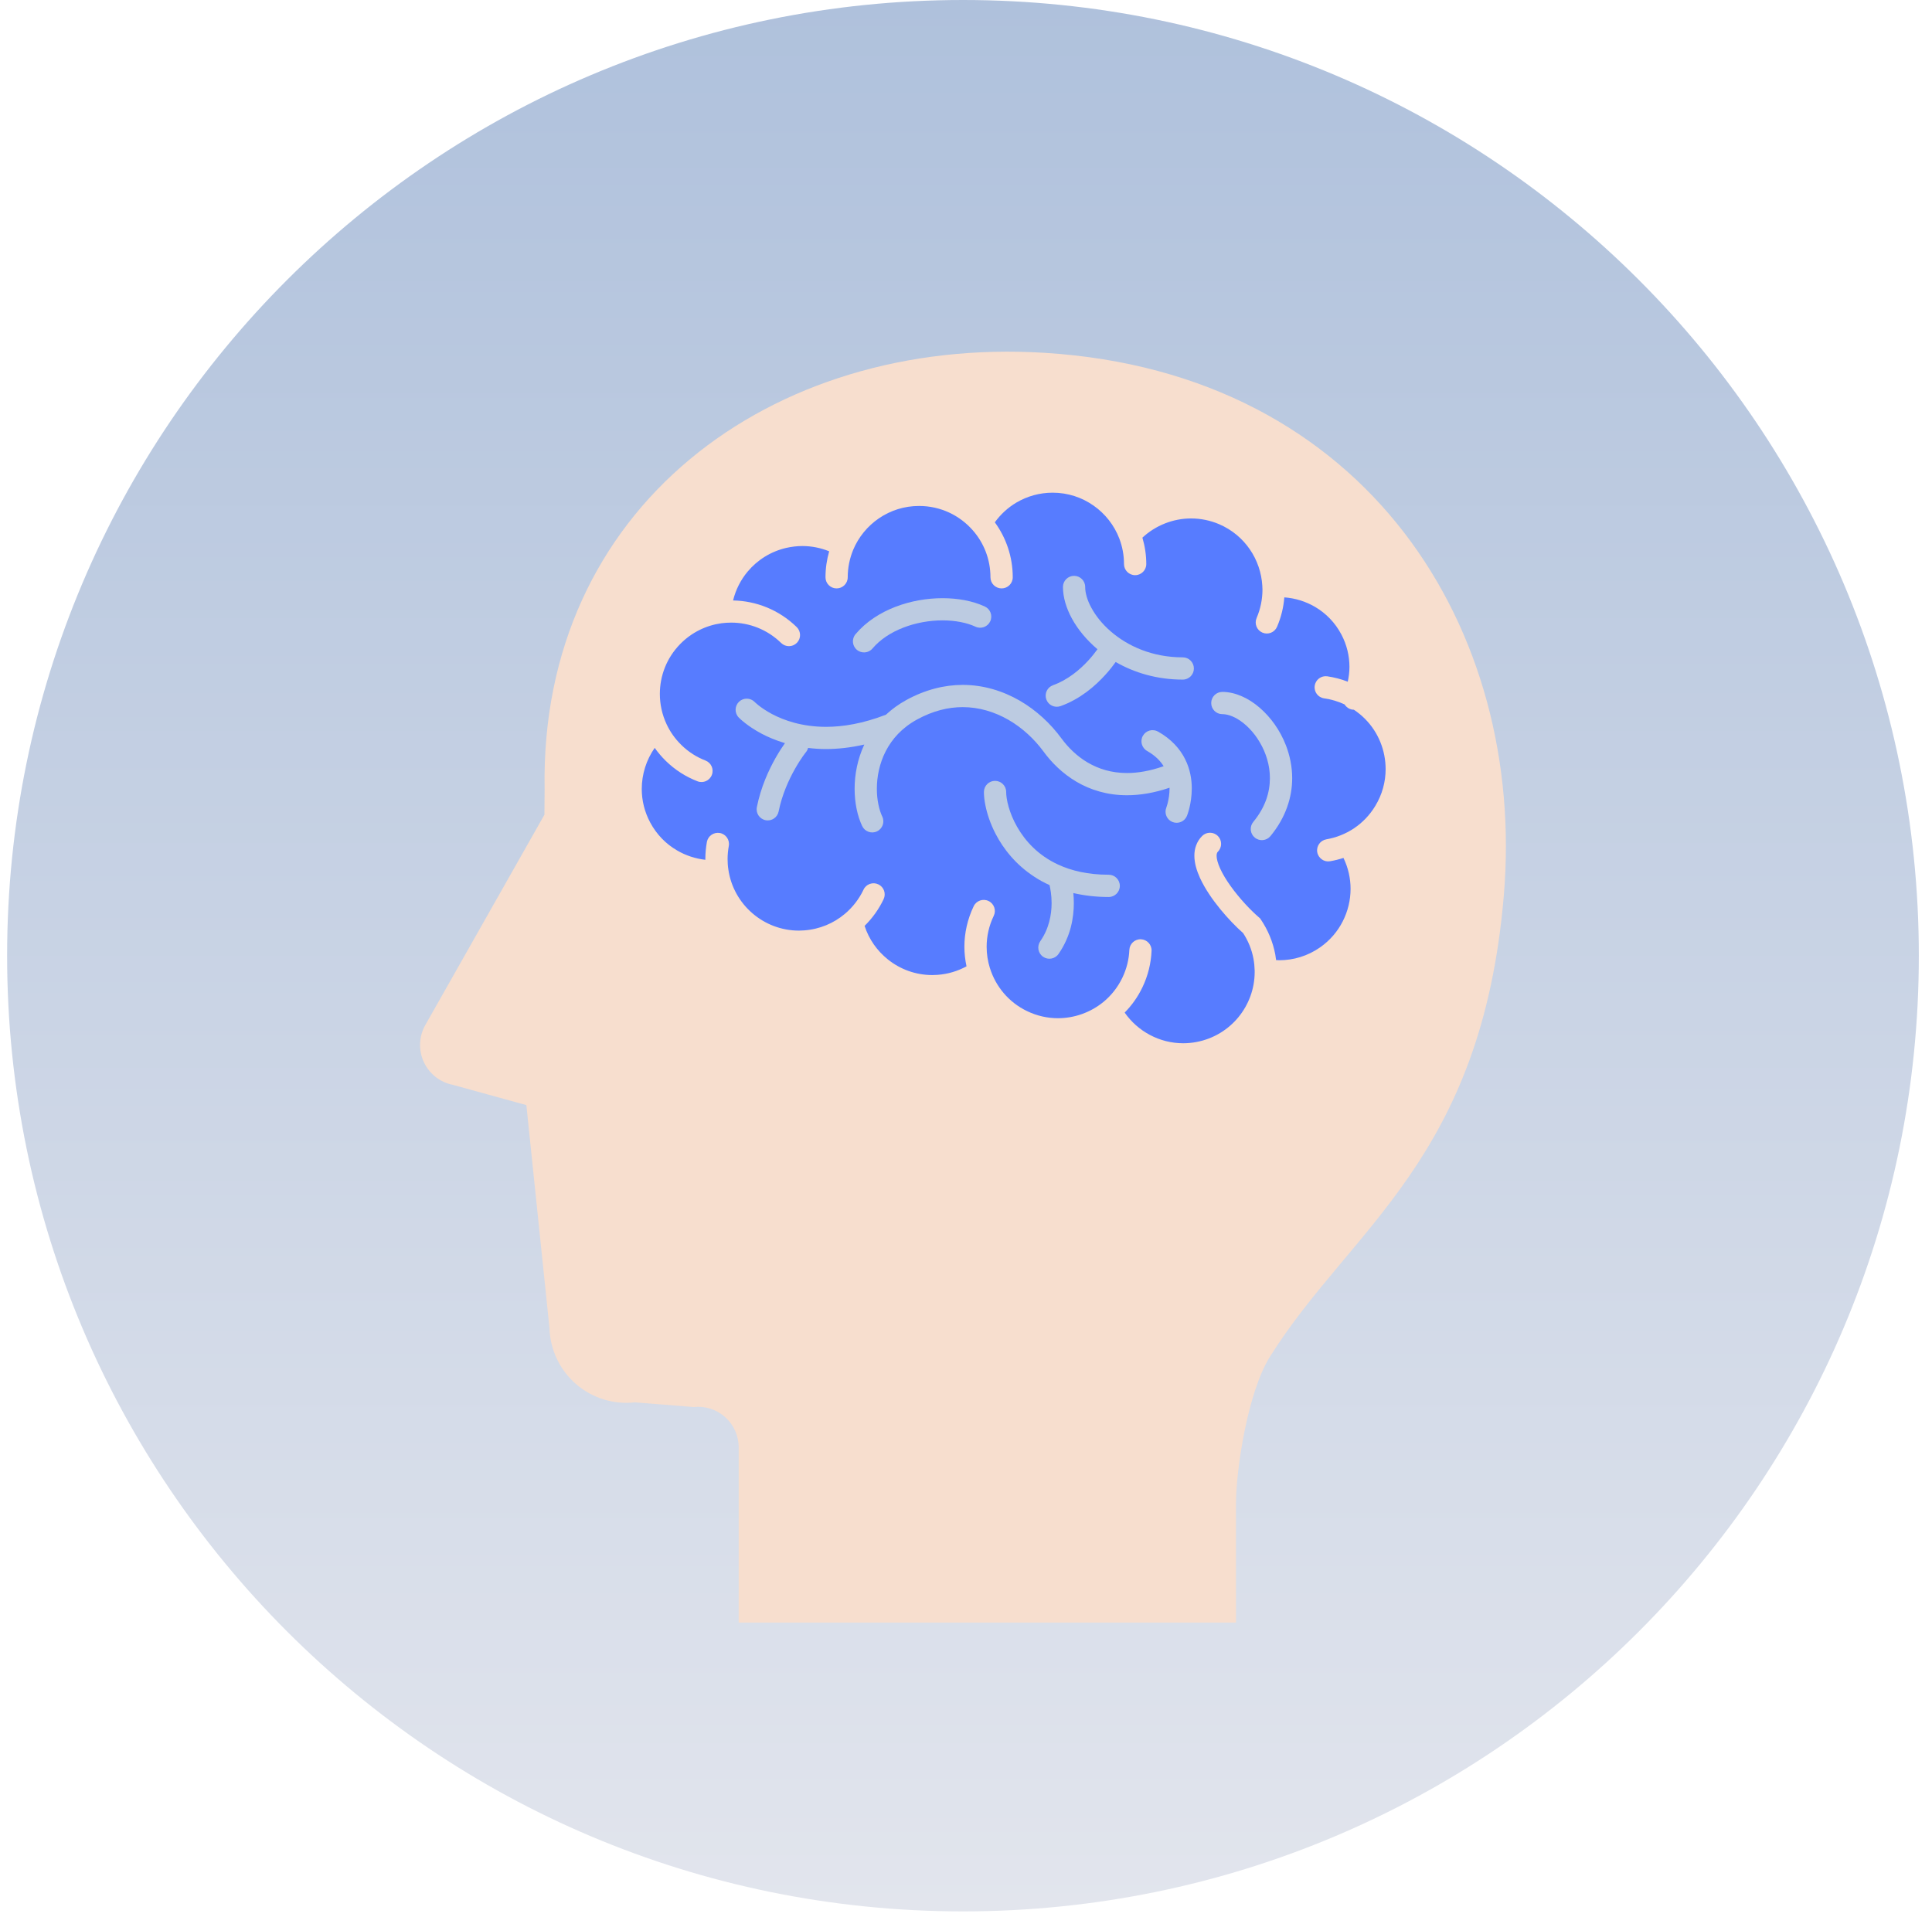
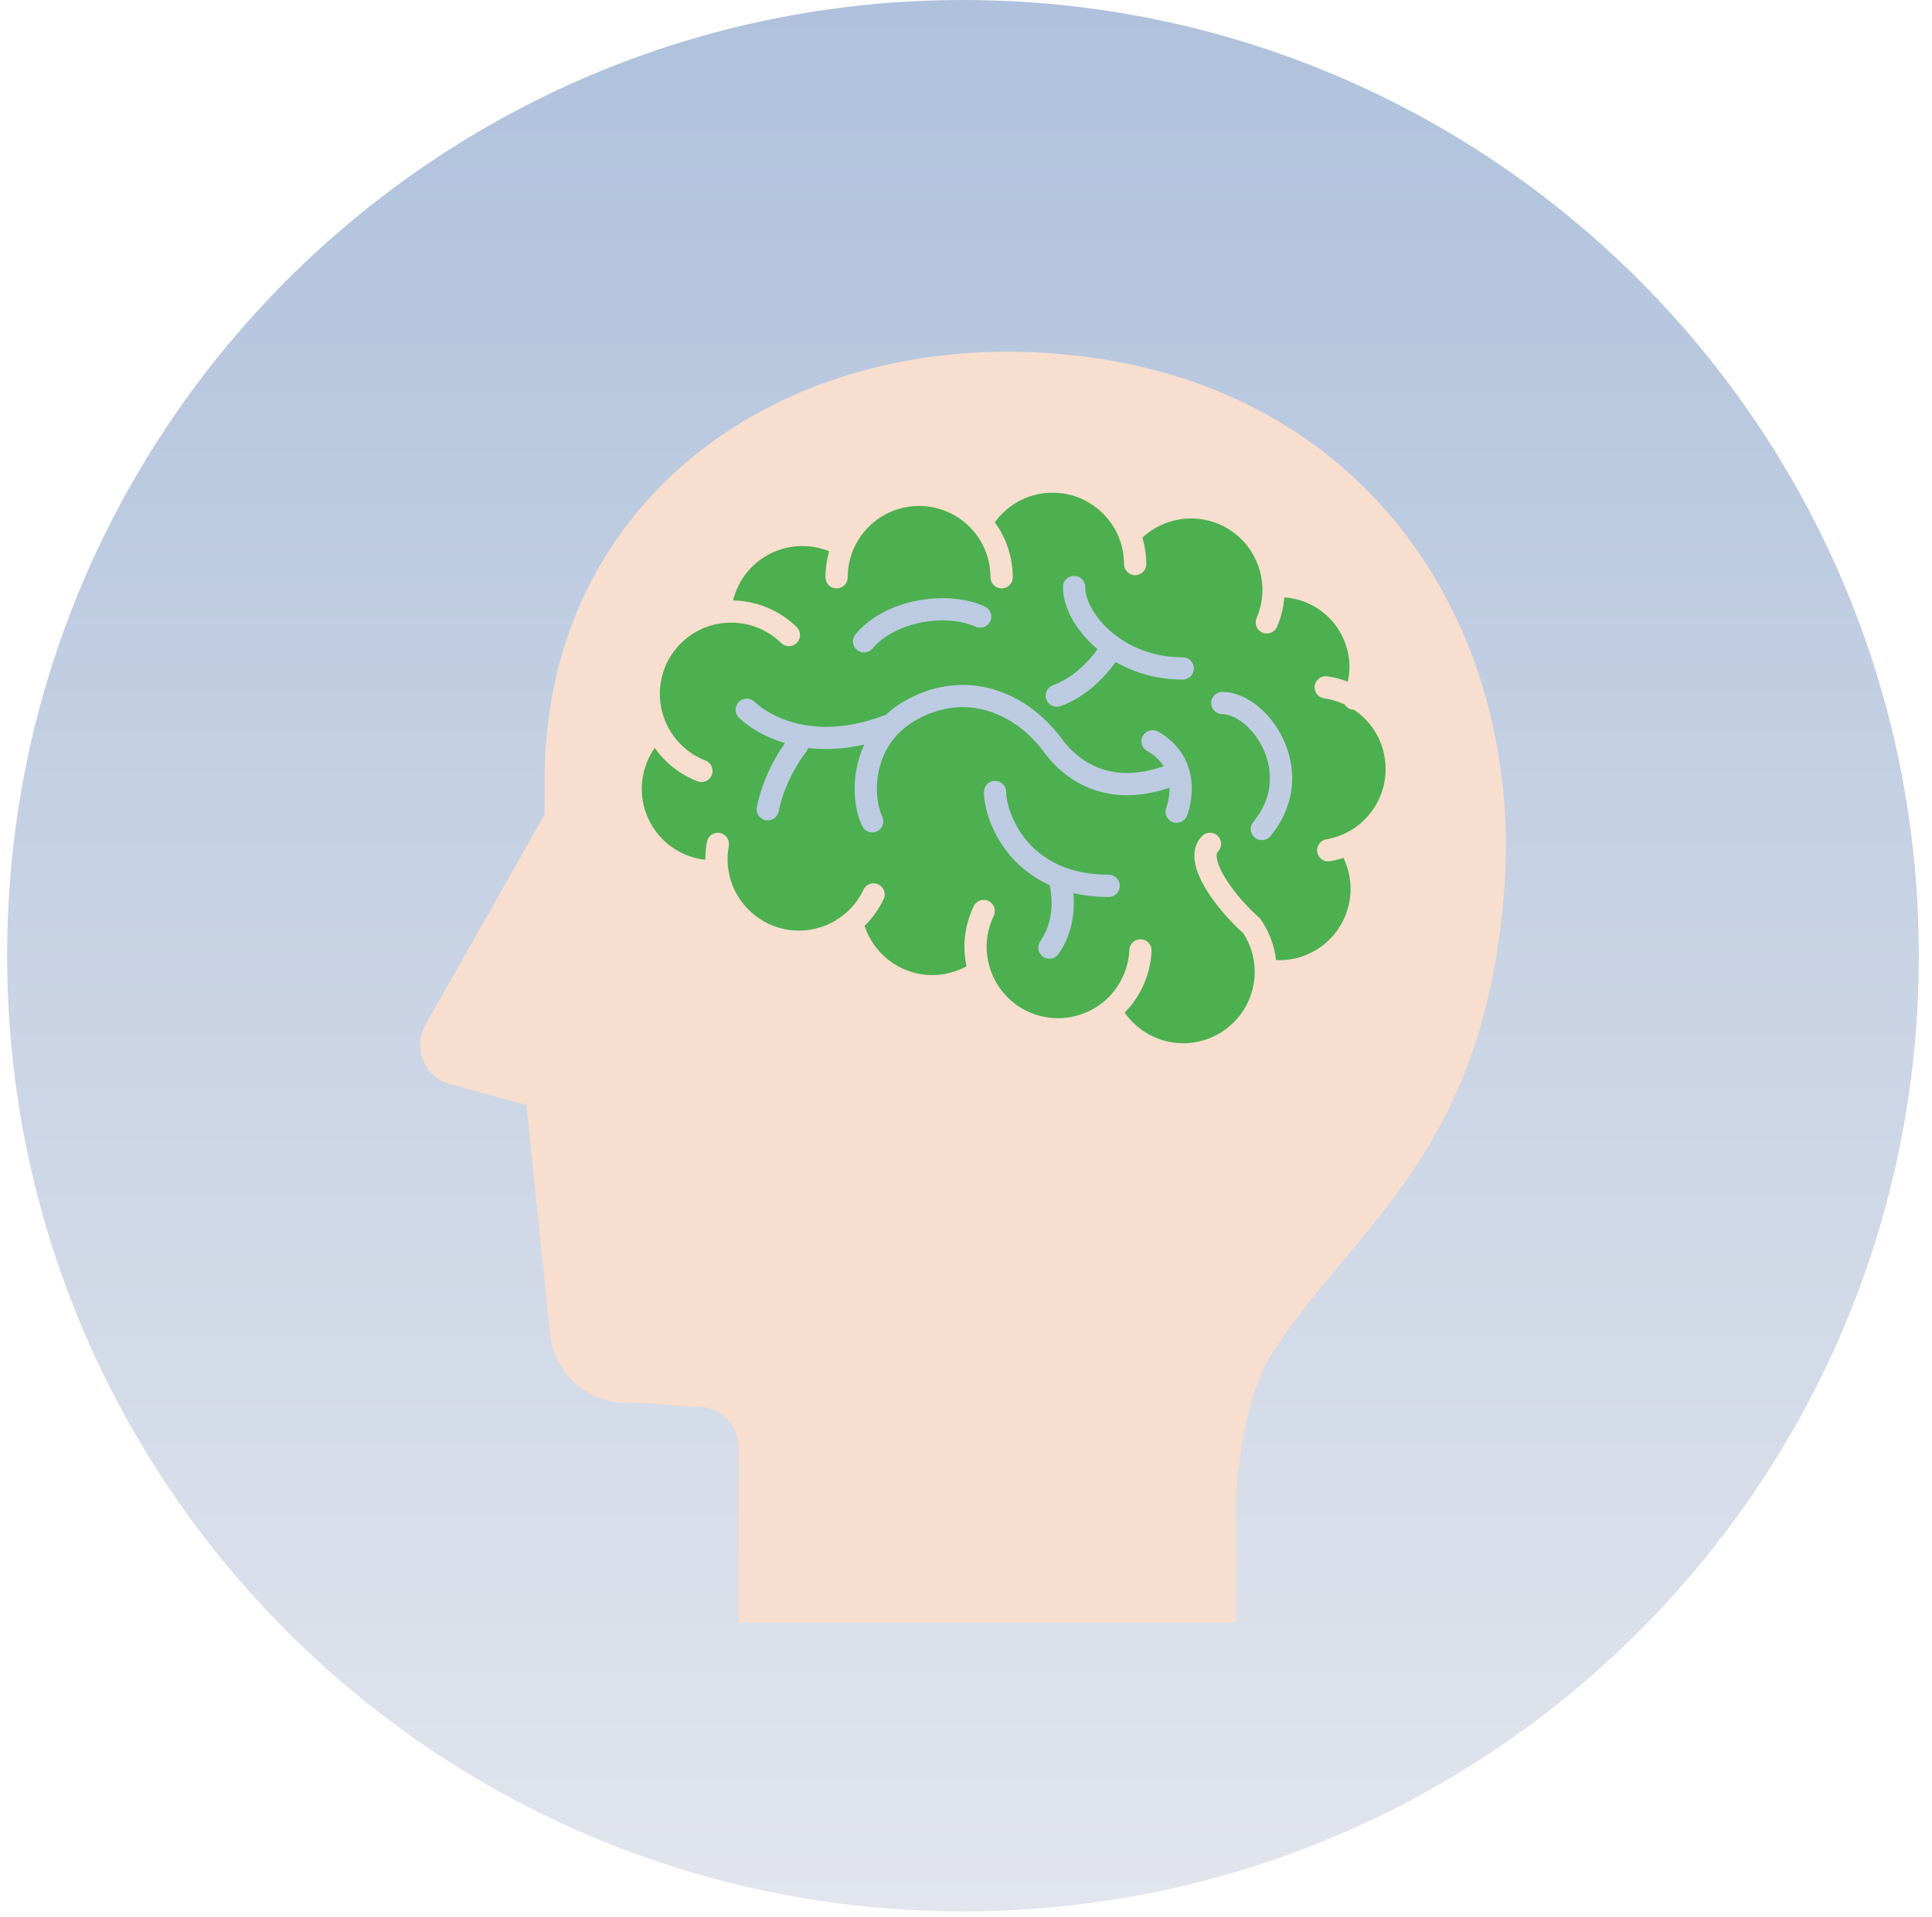
<svg xmlns="http://www.w3.org/2000/svg" width="127" height="126" viewBox="0 0 127 126" fill="none">
  <circle cx="63.301" cy="62.833" r="62.833" fill="url(#paint0_linear_4741_2343)" />
-   <circle cx="66.319" cy="54.791" r="26.641" fill="#577CFF" />
+   <circle cx="66.319" cy="54.791" r="26.641" fill="#4CAF50" />
  <path d="M72.88 57.51C71.515 57.51 70.427 57.247 69.554 56.842C68.246 56.236 67.399 55.303 66.866 54.372C66.6 53.909 66.416 53.448 66.301 53.043C66.185 52.639 66.14 52.283 66.141 52.071C66.141 51.665 65.814 51.338 65.409 51.338C65.005 51.338 64.678 51.665 64.678 52.071C64.678 52.334 64.71 52.624 64.775 52.943C64.887 53.503 65.097 54.148 65.442 54.815C65.956 55.809 66.775 56.855 67.999 57.647C68.306 57.85 68.635 58.031 68.992 58.192C69.049 58.435 69.128 58.861 69.127 59.378C69.127 59.752 69.085 60.168 68.972 60.597C68.859 61.025 68.676 61.46 68.38 61.885C68.153 62.219 68.234 62.673 68.567 62.903C68.898 63.132 69.353 63.051 69.583 62.718C69.983 62.142 70.237 61.542 70.387 60.971C70.536 60.399 70.588 59.854 70.588 59.378C70.588 59.14 70.575 58.916 70.556 58.715C71.26 58.877 72.03 58.974 72.88 58.974C73.284 58.974 73.612 58.646 73.612 58.242C73.612 57.838 73.284 57.51 72.88 57.51Z" fill="#BCCBE1" />
  <path d="M76.123 48.098C75.771 47.902 75.327 48.023 75.127 48.376C74.928 48.726 75.053 49.172 75.405 49.372C75.944 49.681 76.272 50.022 76.492 50.375C75.59 50.691 74.793 50.823 74.085 50.823C73.053 50.822 72.209 50.549 71.494 50.13C70.784 49.713 70.211 49.14 69.775 48.548C69.057 47.568 68.124 46.697 67.023 46.06C65.922 45.427 64.651 45.029 63.284 45.029C62.088 45.029 60.828 45.338 59.577 46.024C59.067 46.303 58.622 46.631 58.237 46.989C56.716 47.575 55.407 47.787 54.297 47.787C52.717 47.784 51.538 47.362 50.749 46.946C50.356 46.737 50.062 46.53 49.871 46.38C49.776 46.303 49.705 46.244 49.662 46.204L49.619 46.162L49.611 46.154C49.33 45.867 48.87 45.859 48.578 46.138C48.288 46.419 48.28 46.88 48.56 47.172C48.602 47.214 49.103 47.726 50.066 48.238C50.487 48.461 51.003 48.679 51.599 48.858C51.441 49.081 51.224 49.408 50.988 49.822C50.536 50.62 50.016 51.743 49.753 53.062C49.671 53.461 49.929 53.845 50.325 53.924C50.721 54.005 51.105 53.745 51.184 53.349C51.406 52.237 51.862 51.246 52.261 50.544C52.461 50.189 52.644 49.912 52.777 49.721C52.844 49.628 52.897 49.555 52.933 49.509C52.951 49.486 52.964 49.47 52.972 49.459L52.983 49.449L52.984 49.446C53.05 49.364 53.094 49.271 53.12 49.172C53.491 49.22 53.882 49.247 54.297 49.247C55.065 49.247 55.908 49.156 56.815 48.951C56.363 49.919 56.179 50.931 56.178 51.857C56.18 52.788 56.358 53.637 56.676 54.311C56.849 54.675 57.285 54.832 57.649 54.659C58.013 54.485 58.17 54.05 57.996 53.685C57.794 53.264 57.638 52.595 57.641 51.857C57.639 51.059 57.814 50.184 58.226 49.383C58.641 48.583 59.282 47.854 60.28 47.306C61.331 46.729 62.338 46.492 63.284 46.49C64.365 46.492 65.382 46.804 66.292 47.327C67.2 47.85 67.992 48.588 68.596 49.411C69.127 50.137 69.839 50.851 70.753 51.391C71.666 51.931 72.788 52.286 74.085 52.284C74.943 52.284 75.874 52.131 76.879 51.79L76.88 51.841C76.88 52.199 76.824 52.525 76.768 52.756C76.742 52.869 76.713 52.962 76.693 53.019C76.684 53.049 76.677 53.071 76.672 53.084L76.668 53.095V53.096C76.52 53.47 76.7 53.893 77.075 54.044C77.45 54.193 77.876 54.01 78.026 53.637C78.046 53.585 78.338 52.853 78.342 51.841C78.342 51.261 78.241 50.579 77.901 49.907C77.566 49.231 76.987 48.585 76.123 48.098Z" fill="#BCCBE1" />
  <path d="M57.354 42.635C57.858 42.041 58.573 41.574 59.388 41.261C60.203 40.944 61.11 40.787 61.961 40.787C62.788 40.787 63.56 40.939 64.124 41.203C64.493 41.373 64.927 41.212 65.094 40.846C65.263 40.48 65.104 40.044 64.739 39.877C63.922 39.499 62.961 39.33 61.961 39.328C60.933 39.328 59.862 39.512 58.861 39.896C57.865 40.28 56.939 40.867 56.241 41.692C55.978 41.999 56.017 42.46 56.324 42.72C56.633 42.983 57.096 42.943 57.354 42.635Z" fill="#BCCBE1" />
  <path d="M68.652 23.196C50.632 22.087 35.457 33.423 35.801 51.893L35.788 53.565L27.959 67.39C27.537 68.135 27.499 69.039 27.857 69.817C28.214 70.596 28.922 71.156 29.763 71.322L34.601 72.656L36.12 87.316C36.161 88.729 36.789 90.061 37.855 90.988C38.921 91.917 40.328 92.356 41.732 92.199L45.595 92.507C46.349 92.423 47.104 92.664 47.669 93.171C48.234 93.676 48.558 94.399 48.558 95.158V106.678H81.247C81.247 106.678 81.247 101.092 81.247 98.864C81.247 96.634 82.017 91.539 83.475 89.205C88.775 80.732 97.401 76.224 98.856 58.848C100.313 41.47 89.941 24.507 68.652 23.196ZM90.4 52.994C89.667 54.205 88.482 54.959 87.188 55.182C86.791 55.252 86.522 55.628 86.589 56.027C86.66 56.424 87.038 56.694 87.435 56.623C87.732 56.572 88.024 56.498 88.313 56.405C88.624 57.051 88.78 57.745 88.78 58.436C88.78 59.174 88.604 59.907 88.267 60.57C87.932 61.232 87.435 61.822 86.783 62.281C85.962 62.856 85.029 63.13 84.103 63.132C84.029 63.132 83.957 63.124 83.884 63.122C83.868 63 83.853 62.879 83.832 62.76V62.758C83.672 61.911 83.341 61.136 82.888 60.462L82.833 60.38L82.758 60.315C82.205 59.84 81.471 59.062 80.904 58.268C80.618 57.872 80.376 57.471 80.212 57.114C80.046 56.755 79.97 56.444 79.973 56.26C79.973 56.178 79.985 56.121 80.001 56.084C80.014 56.048 80.028 56.026 80.056 55.997C80.341 55.713 80.341 55.249 80.056 54.962C79.77 54.678 79.308 54.678 79.024 54.962C78.844 55.139 78.709 55.353 78.628 55.581C78.543 55.803 78.512 56.035 78.512 56.26C78.515 56.766 78.668 57.246 78.882 57.722C79.209 58.432 79.695 59.137 80.222 59.781C80.718 60.385 81.243 60.929 81.715 61.345C82.041 61.843 82.279 62.407 82.396 63.028C82.444 63.29 82.469 63.55 82.475 63.799V63.804C82.475 63.836 82.476 63.869 82.476 63.903C82.476 65.007 82.083 66.053 81.407 66.876C80.731 67.697 79.779 68.294 78.65 68.507C78.356 68.563 78.064 68.59 77.776 68.59C76.226 68.591 74.792 67.811 73.93 66.573C74.395 66.102 74.791 65.551 75.091 64.924V64.925C75.466 64.15 75.663 63.329 75.698 62.515C75.716 62.113 75.404 61.772 75.002 61.754C74.596 61.736 74.256 62.05 74.238 62.452C74.212 63.072 74.062 63.694 73.776 64.287L73.775 64.29C73.467 64.925 73.04 65.457 72.53 65.877L72.528 65.878C71.687 66.564 70.628 66.943 69.545 66.943C68.863 66.943 68.17 66.794 67.512 66.475C66.295 65.89 65.449 64.847 65.075 63.654H65.073C64.931 63.201 64.857 62.725 64.857 62.247C64.857 61.564 65.006 60.871 65.324 60.212C65.5 59.848 65.346 59.411 64.982 59.237C64.62 59.062 64.183 59.213 64.007 59.577C63.594 60.436 63.394 61.35 63.394 62.247C63.394 62.682 63.445 63.112 63.534 63.532C62.963 63.843 62.32 64.043 61.625 64.093H61.623C61.509 64.101 61.398 64.106 61.285 64.106C60.187 64.106 59.171 63.725 58.365 63.079C57.661 62.515 57.121 61.757 56.834 60.873C57.347 60.368 57.773 59.773 58.086 59.114C58.258 58.748 58.102 58.314 57.737 58.142C57.373 57.969 56.934 58.124 56.764 58.491C56.475 59.103 56.054 59.647 55.54 60.08C54.807 60.699 53.883 61.096 52.855 61.17H52.854C52.739 61.178 52.628 61.184 52.517 61.184C50.197 61.184 48.216 59.469 47.88 57.177L47.879 57.17V57.166C47.86 57.056 47.848 56.942 47.84 56.824C47.832 56.712 47.828 56.597 47.828 56.484C47.828 56.19 47.856 55.899 47.908 55.618C47.98 55.221 47.718 54.84 47.321 54.766C46.926 54.695 46.543 54.954 46.468 55.351C46.402 55.719 46.366 56.097 46.366 56.484L46.367 56.528C45.71 56.454 45.072 56.244 44.502 55.909C43.779 55.488 43.166 54.87 42.742 54.078C42.364 53.371 42.186 52.618 42.186 51.871C42.186 50.907 42.485 49.961 43.037 49.17C43.25 49.471 43.491 49.754 43.76 50.02C44.378 50.626 45.092 51.074 45.848 51.366C46.225 51.514 46.647 51.326 46.793 50.948C46.941 50.572 46.751 50.149 46.377 50.003C45.798 49.78 45.256 49.439 44.786 48.977V48.976C44.37 48.57 44.048 48.108 43.818 47.613C43.523 46.985 43.375 46.302 43.375 45.624C43.376 44.434 43.819 43.256 44.713 42.343C45.474 41.567 46.433 41.113 47.428 40.975H47.429H47.431C47.644 40.948 47.856 40.934 48.068 40.934C49.255 40.935 50.434 41.382 51.35 42.275C51.639 42.555 52.1 42.553 52.384 42.263C52.666 41.975 52.66 41.514 52.373 41.23C51.208 40.089 49.699 39.505 48.189 39.478C48.359 38.779 48.687 38.128 49.146 37.58C49.783 36.821 50.655 36.259 51.696 36.019C52.051 35.94 52.4 35.9 52.747 35.9C53.359 35.9 53.956 36.023 54.506 36.246C54.35 36.791 54.264 37.363 54.264 37.956C54.264 38.359 54.591 38.685 54.995 38.685C55.398 38.685 55.725 38.359 55.725 37.956C55.725 37.317 55.855 36.707 56.083 36.152C56.436 35.304 57.034 34.582 57.784 34.072C58.537 33.561 59.438 33.265 60.416 33.265C61.826 33.265 63.084 33.881 63.946 34.865C64.672 35.69 65.108 36.77 65.108 37.956C65.108 38.359 65.437 38.685 65.84 38.685C66.244 38.685 66.573 38.359 66.573 37.956C66.573 36.606 66.135 35.353 65.395 34.34C65.774 33.816 66.256 33.371 66.814 33.041C67.512 32.63 68.325 32.392 69.196 32.392C70.2 32.392 71.122 32.705 71.883 33.239C72.647 33.773 73.243 34.531 73.58 35.41H73.579C73.778 35.932 73.886 36.493 73.886 37.085C73.886 37.488 74.215 37.815 74.618 37.815C75.021 37.815 75.351 37.488 75.351 37.085C75.351 36.481 75.258 35.9 75.096 35.348C75.963 34.543 77.111 34.086 78.296 34.086C78.915 34.086 79.543 34.209 80.15 34.468C80.996 34.834 81.675 35.413 82.159 36.119C82.644 36.826 82.928 37.656 82.978 38.515C82.984 38.603 82.988 38.691 82.988 38.779C82.985 39.4 82.863 40.025 82.603 40.633C82.443 41.004 82.615 41.433 82.985 41.592C83.357 41.751 83.785 41.581 83.946 41.21C84.217 40.579 84.373 39.928 84.425 39.275C85.142 39.326 85.84 39.543 86.458 39.908C87.162 40.324 87.765 40.934 88.176 41.715C88.536 42.398 88.705 43.124 88.706 43.844C88.706 44.173 88.666 44.499 88.595 44.819C88.157 44.647 87.701 44.531 87.246 44.464C86.849 44.409 86.477 44.688 86.423 45.088C86.365 45.489 86.644 45.858 87.042 45.913C87.502 45.978 87.955 46.11 88.387 46.314C88.462 46.439 88.578 46.542 88.722 46.605C88.811 46.644 88.906 46.663 88.999 46.663C89.269 46.843 89.514 47.046 89.734 47.267L89.735 47.269C90.613 48.153 91.084 49.347 91.084 50.567C91.084 51.395 90.865 52.233 90.4 52.994Z" fill="#F7DECE" />
  <path d="M82.806 46.531C82.444 46.218 82.054 45.961 81.642 45.782C81.229 45.599 80.794 45.49 80.349 45.49C79.945 45.49 79.619 45.818 79.619 46.222C79.619 46.626 79.945 46.952 80.349 46.952C80.618 46.952 80.956 47.045 81.316 47.252C81.852 47.559 82.409 48.112 82.811 48.802C83.22 49.493 83.48 50.313 83.477 51.163C83.475 52.096 83.181 53.071 82.383 54.039C82.128 54.349 82.171 54.811 82.482 55.067C82.794 55.326 83.256 55.28 83.512 54.972C84.515 53.759 84.943 52.417 84.942 51.163C84.942 50.401 84.786 49.67 84.531 49.005C84.144 48.007 83.53 47.156 82.806 46.531Z" fill="#C0CDE2" />
  <path d="M77.75 43.218C75.741 43.218 74.128 42.477 73.011 41.509C72.453 41.026 72.026 40.486 71.746 39.968C71.461 39.451 71.332 38.959 71.335 38.59C71.335 38.187 71.007 37.859 70.605 37.859C70.2 37.859 69.873 38.187 69.873 38.59C69.876 39.276 70.09 39.982 70.461 40.666C70.852 41.38 71.421 42.074 72.142 42.684C71.997 42.885 71.797 43.148 71.539 43.426C70.983 44.034 70.18 44.707 69.22 45.049C68.843 45.183 68.643 45.601 68.779 45.982C68.914 46.363 69.331 46.559 69.713 46.425C71.014 45.958 71.986 45.105 72.648 44.379C72.942 44.057 73.17 43.76 73.34 43.524C74.549 44.221 76.043 44.681 77.75 44.681C78.154 44.681 78.48 44.354 78.48 43.951C78.48 43.547 78.154 43.218 77.75 43.218Z" fill="#BCCBE1" />
  <defs>
    <linearGradient id="paint0_linear_4741_2343" x1="63.301" y1="0" x2="63.301" y2="125.665" gradientUnits="userSpaceOnUse">
      <stop stop-color="#AFC1DC" />
      <stop offset="1" stop-color="#E2E5ED" />
    </linearGradient>
  </defs>
</svg>
